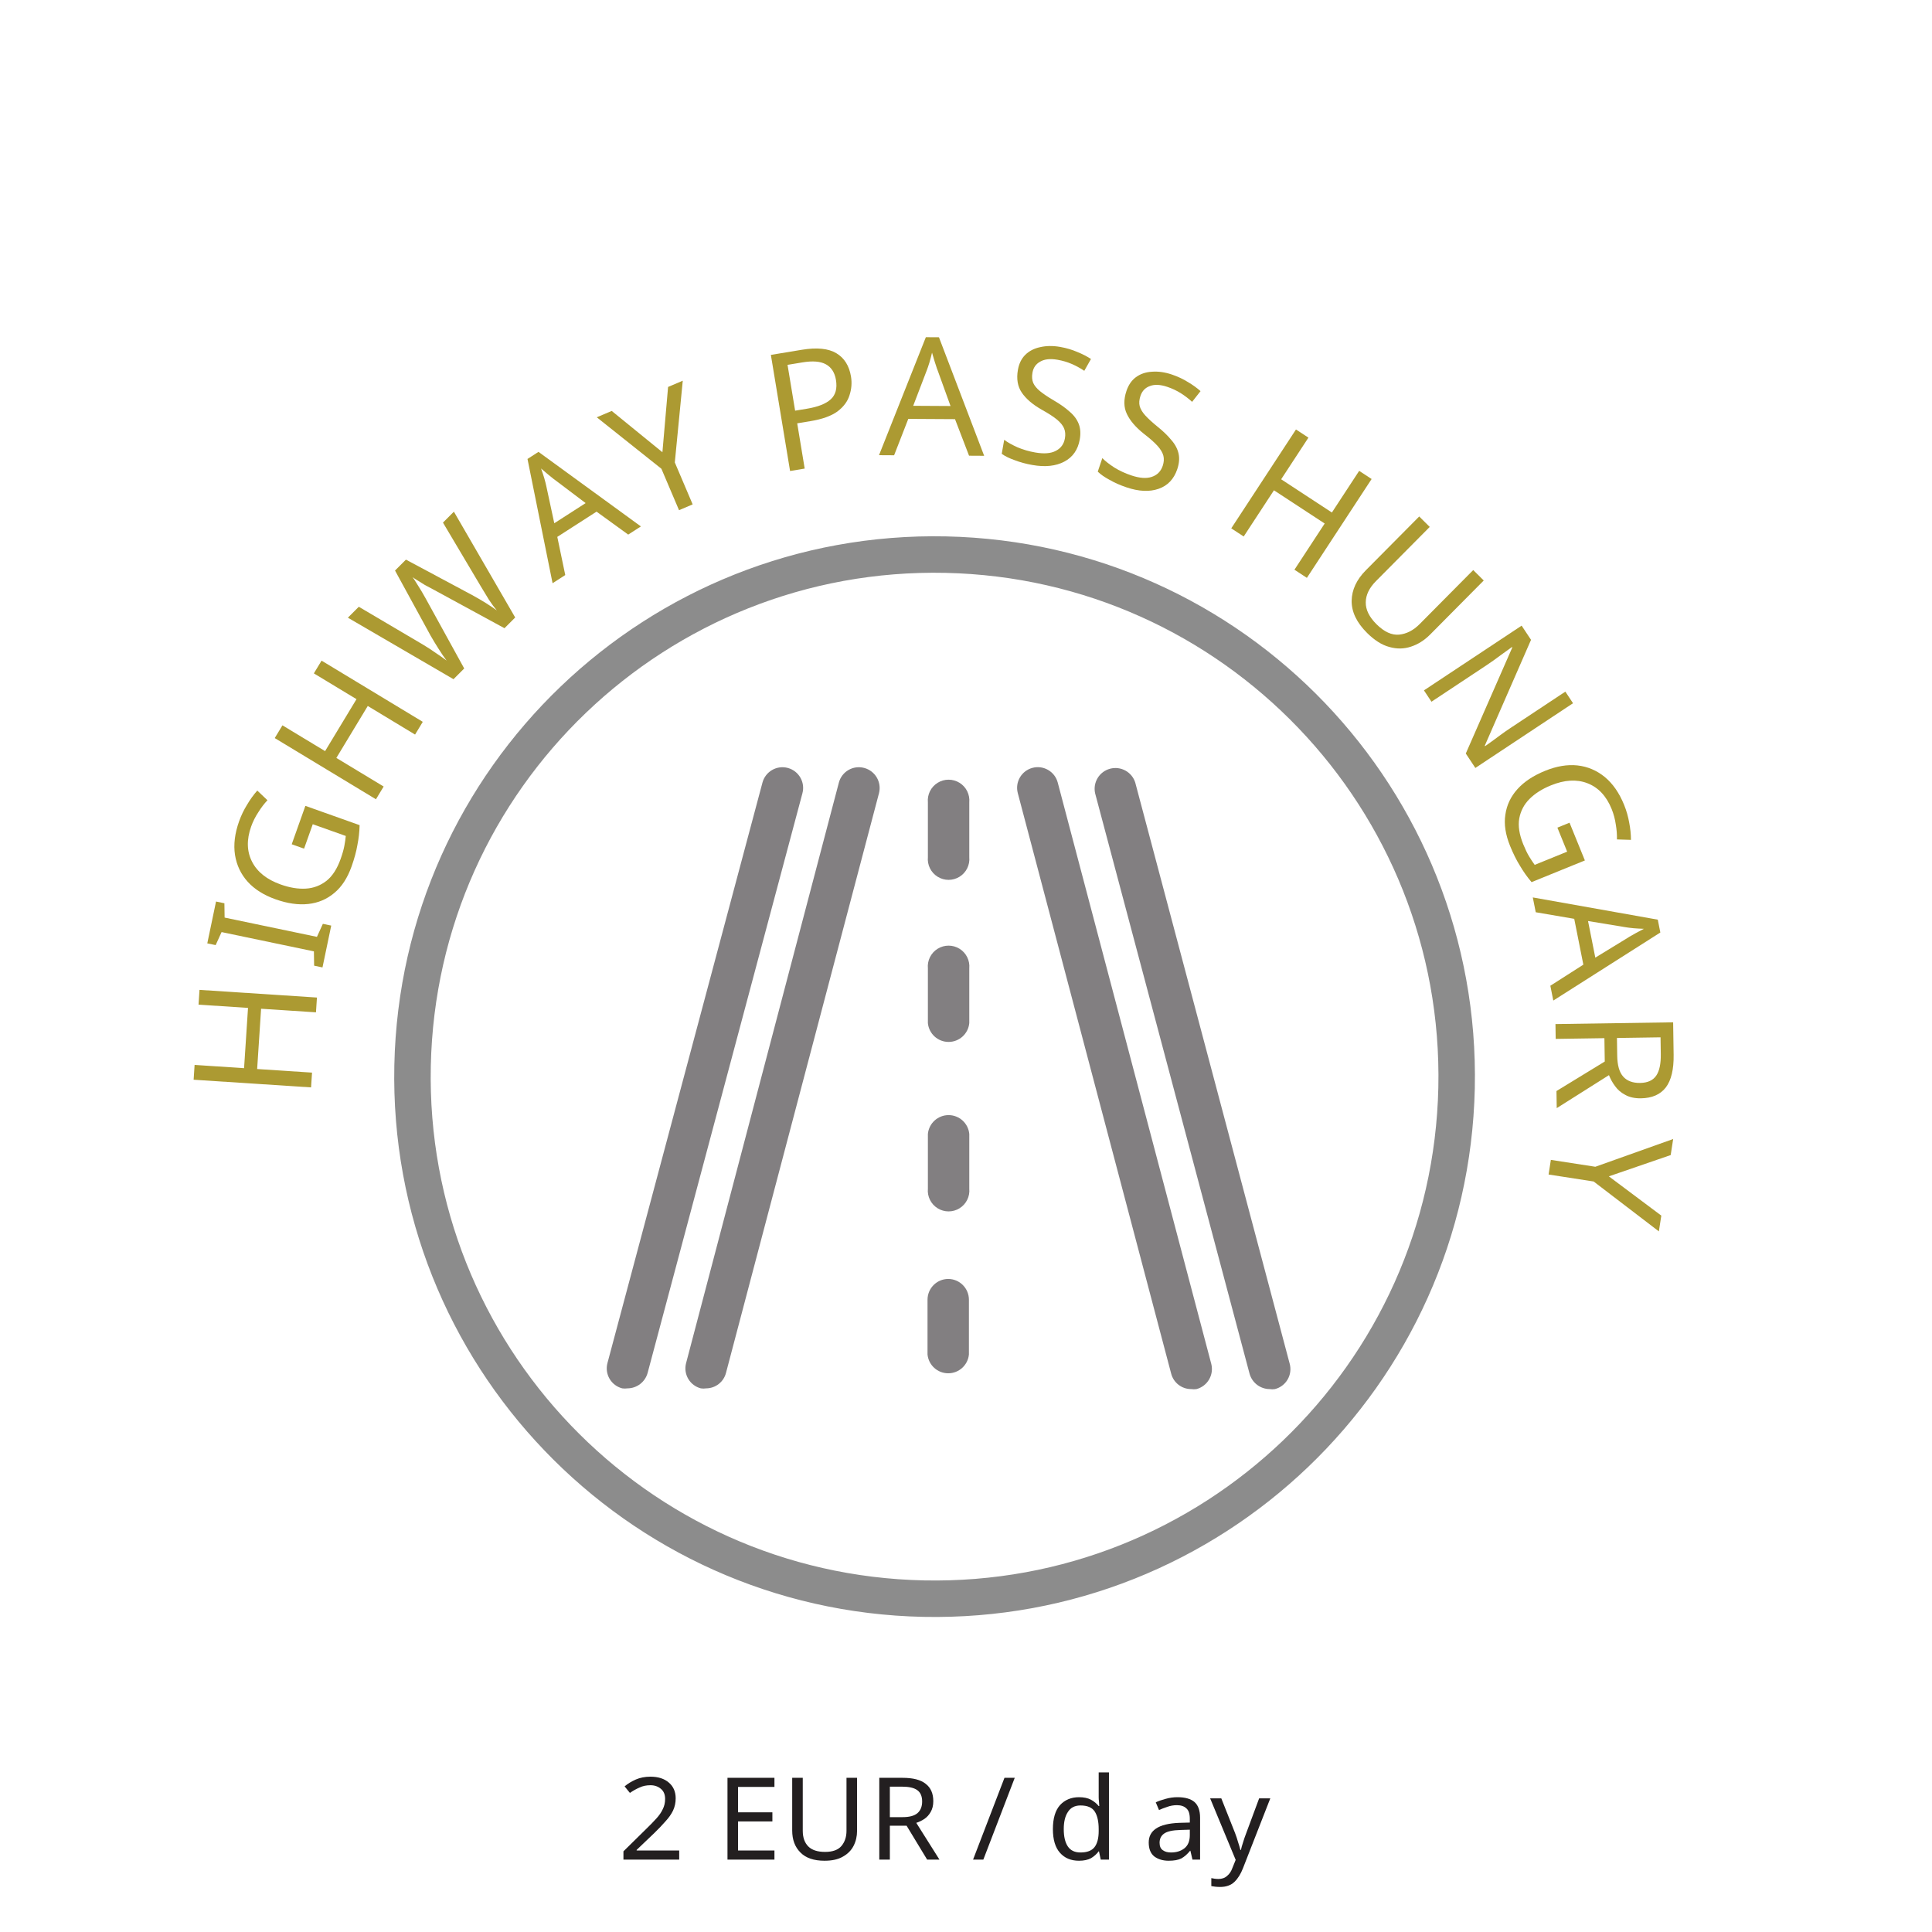
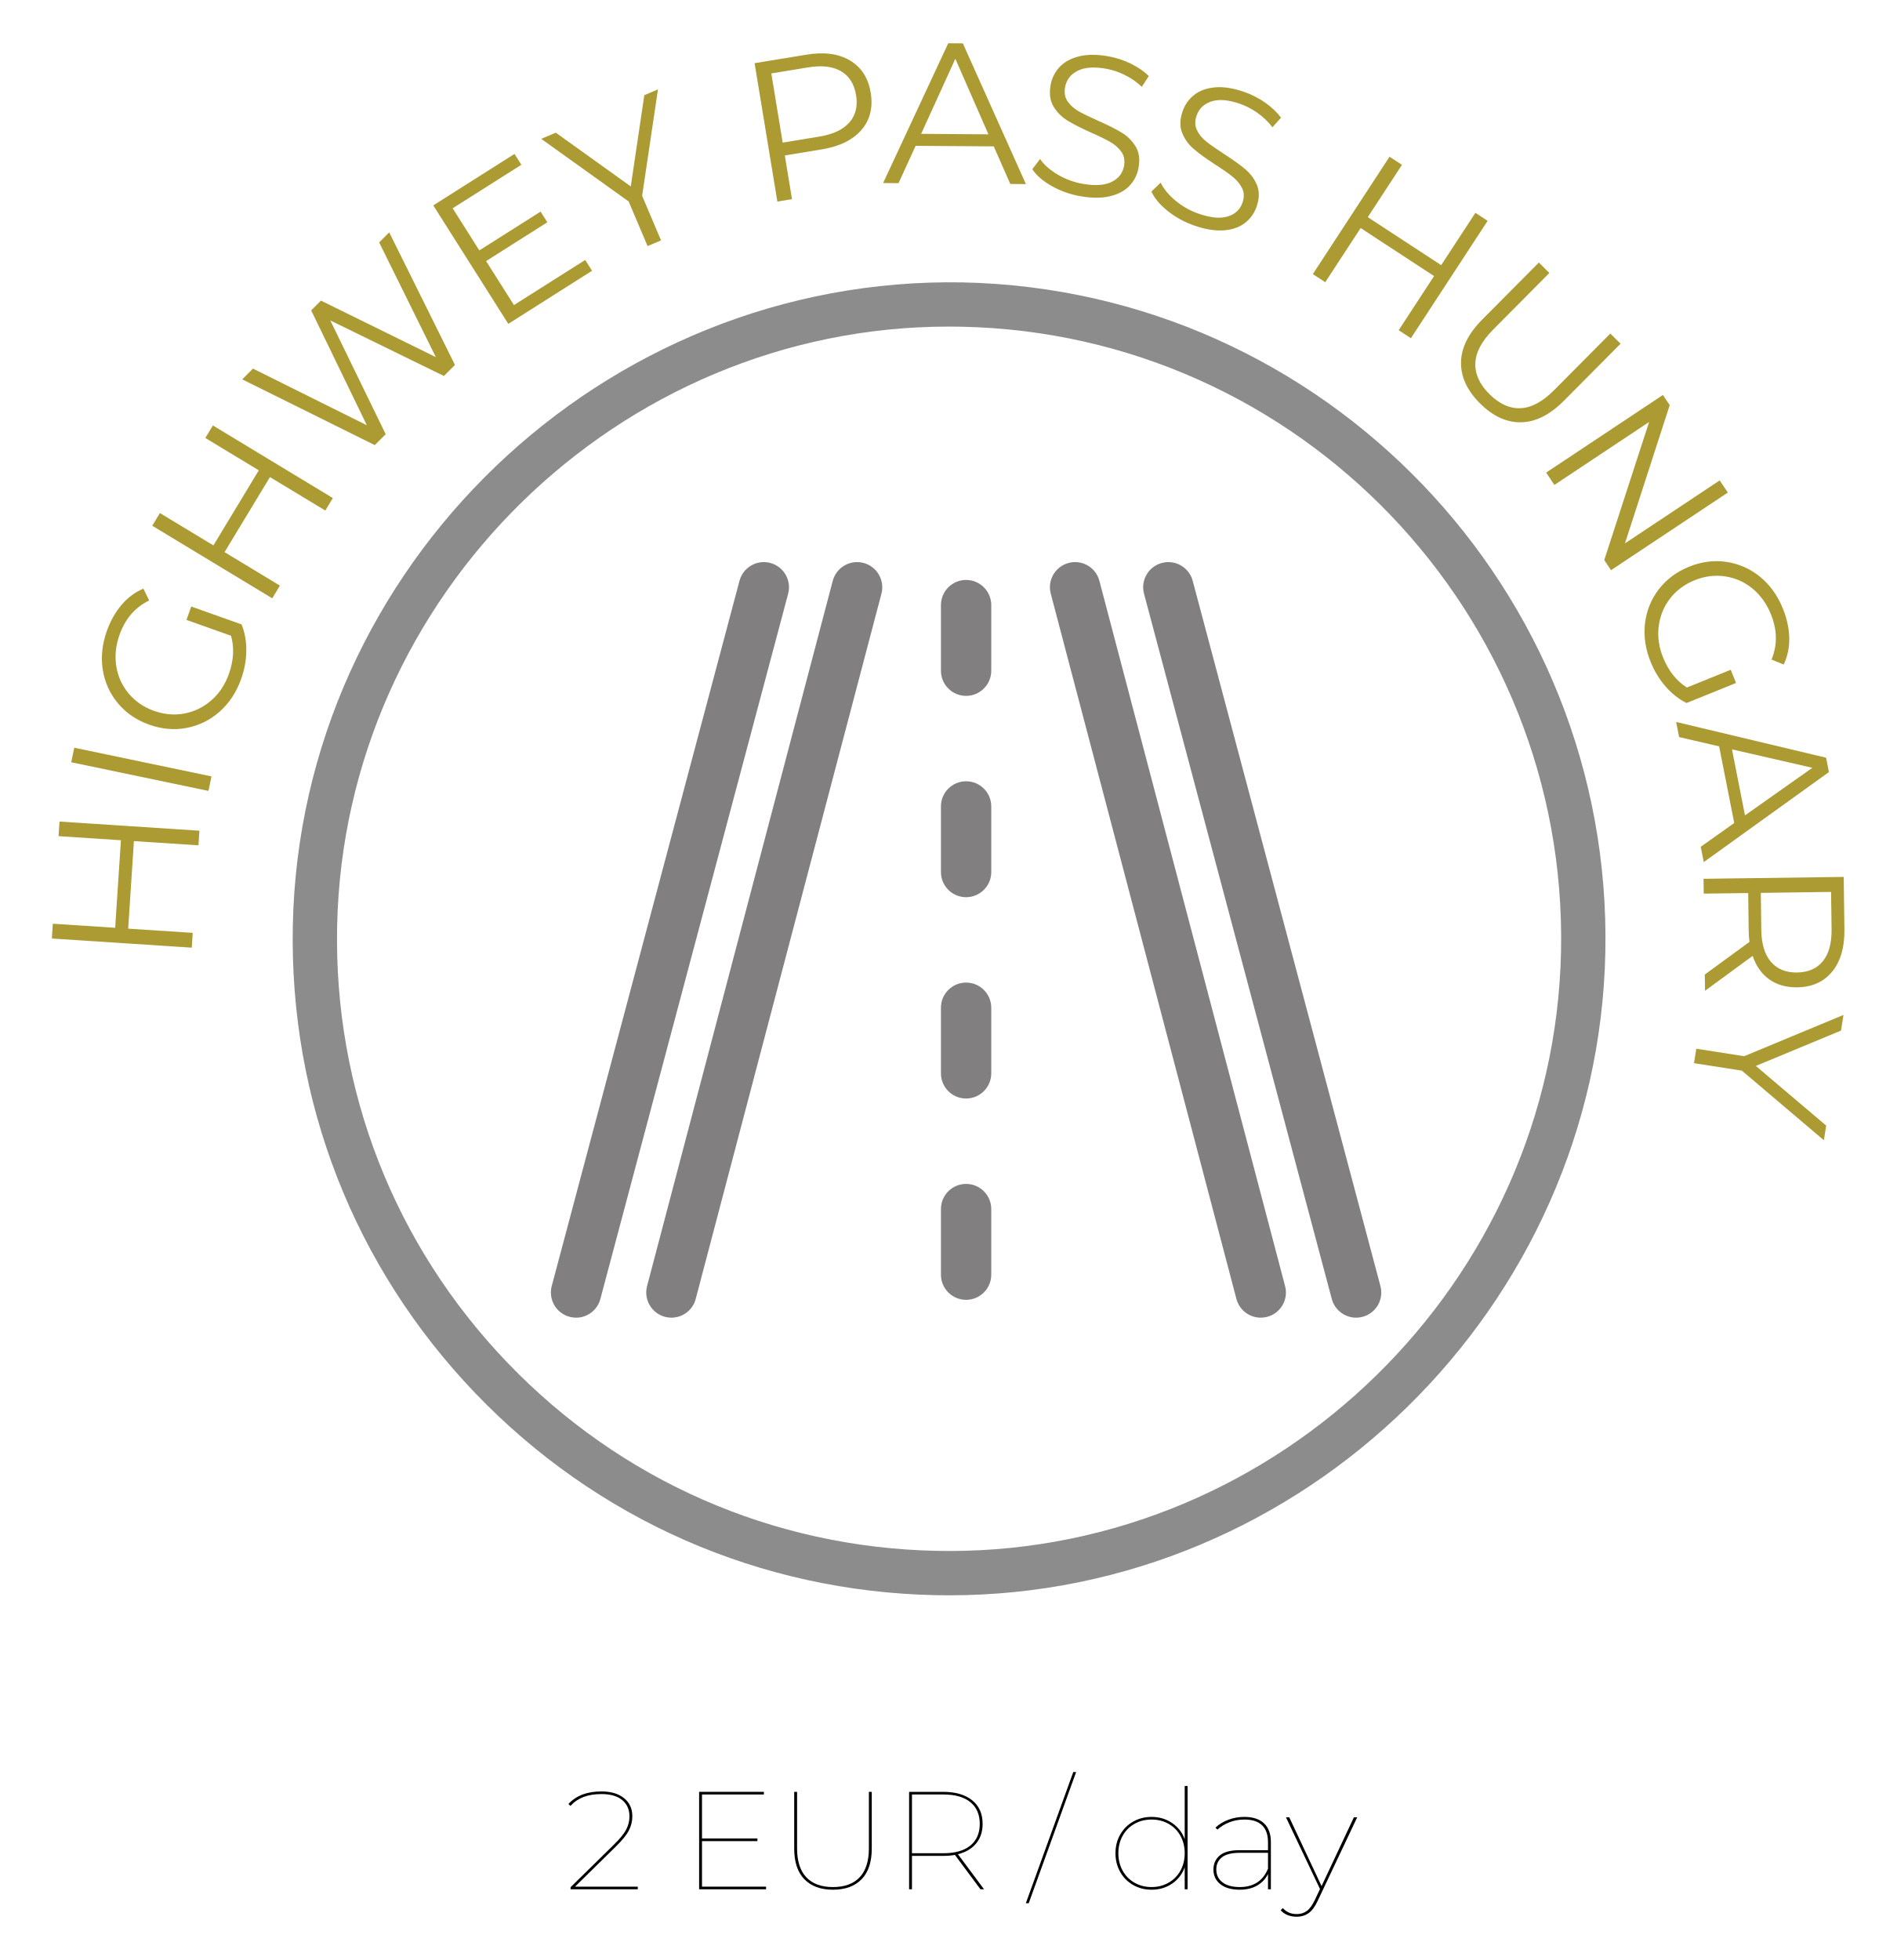
- <svg xmlns="http://www.w3.org/2000/svg" viewBox="0 0 105.92 105.94">
-   <defs>
-     <style>.cls-1{font-size:6.28px;fill:#231f20;font-family:Montserrat-Thin, Montserrat;}.cls-2{letter-spacing:-0.01em;}.cls-3{letter-spacing:0em;}.cls-4{font-size:9.04px;fill:#ac9a32;font-family:Montserrat-Regular, Montserrat;}.cls-5{fill:none;stroke:#8c8c8c;stroke-miterlimit:10;stroke-width:2px;}.cls-6{fill:#827f81;}</style>
-   </defs>
-   <g id="Layer_2" data-name="Layer 2">
-     <g id="Layer_1-2" data-name="Layer 1">
-       <text class="cls-1" transform="translate(33.88 101.97) scale(1.03 1)">2 EUR / d<tspan class="cls-2" x="27.98" y="0">a</tspan>
-         <tspan class="cls-3" x="31.53" y="0">y</tspan>
-       </text>
-       <text class="cls-4" transform="translate(17 60.5) rotate(-86.26)">H</text>
-       <text class="cls-4" transform="translate(17.61 53.4) rotate(-78.2)">I</text>
-       <text class="cls-4" transform="translate(17.97 50.91) rotate(-70.42)">G</text>
-       <text class="cls-4" transform="matrix(0.52, -0.86, 0.86, 0.52, 20.16, 44.58)">H</text>
-       <text class="cls-4" transform="matrix(0.71, -0.71, 0.71, 0.71, 23.58, 38.53)">W</text>
-       <text class="cls-4" transform="matrix(0.84, -0.54, 0.54, 0.84, 30.3, 31.98)">A</text>
-       <text class="cls-4" transform="translate(35.25 28.82) rotate(-23.05)">Y</text>
-       <text class="cls-4" transform="matrix(0.96, -0.28, 0.28, 0.96, 40.39, 26.73)"> </text>
-       <text class="cls-4" transform="translate(42.46 25.97) rotate(-9.39)">P</text>
-       <text class="cls-4" transform="translate(48.2 24.96) rotate(0.33)">A</text>
-       <text class="cls-4" transform="translate(54.43 25.02) rotate(9.95)">S</text>
-       <text class="cls-4" transform="matrix(0.95, 0.32, -0.32, 0.95, 59.68, 25.92)">S</text>
-       <text class="cls-4" transform="translate(64.74 27.73) rotate(25.27)"> </text>
-       <text class="cls-4" transform="matrix(0.84, 0.55, -0.55, 0.84, 66.78, 28.49)">H</text>
-       <text class="cls-4" transform="translate(72.7 32.33) rotate(44.77)">U</text>
-       <text class="cls-4" transform="matrix(0.55, 0.83, -0.83, 0.55, 77.6, 37.13)">N</text>
-       <text class="cls-4" transform="translate(81.52 42.98) rotate(67.87)">G</text>
-       <text class="cls-4" transform="translate(84.05 49.21) rotate(78.76)">A</text>
-       <text class="cls-4" transform="translate(85.28 55.28) rotate(89.14)">R</text>
-       <text class="cls-4" transform="translate(85.37 61.47) rotate(98.8)">Y</text>
-       <path class="cls-5" d="M79.87,59.66a28.63,28.63,0,1,0-29.22,28A28.64,28.64,0,0,0,79.87,59.66Z" />
-       <path class="cls-6" d="M64.22,75.32a1.13,1.13,0,0,0,1.1.85,1,1,0,0,0,.29,0,1.14,1.14,0,0,0,.81-1.38L58,42.91a1.13,1.13,0,0,0-2.19.58Z" />
-       <path class="cls-6" d="M38.43,76.13a.92.92,0,0,0,.29,0,1.13,1.13,0,0,0,1.09-.85L48.2,43.49a1.14,1.14,0,0,0-.81-1.38,1.13,1.13,0,0,0-1.39.8L37.62,74.75a1.13,1.13,0,0,0,.81,1.38Z" />
-       <path class="cls-6" d="M69.62,76.17a.92.92,0,0,0,.29,0,1.13,1.13,0,0,0,.81-1.39L62.25,42.91a1.14,1.14,0,0,0-2.2.59l8.47,31.83a1.15,1.15,0,0,0,1.1.84Z" />
-       <path class="cls-6" d="M34.12,76.13a1,1,0,0,0,.29,0,1.15,1.15,0,0,0,1.1-.84L44,43.5a1.13,1.13,0,0,0-2.19-.59L33.31,74.74a1.13,1.13,0,0,0,.81,1.39Z" />
-       <path class="cls-6" d="M52,70.13a1.14,1.14,0,0,0-1.14,1.14v3a1.14,1.14,0,0,0,2.27,0v-3A1.14,1.14,0,0,0,52,70.13Z" />
-       <path class="cls-6" d="M53.15,62.18a1.14,1.14,0,0,0-2.27,0v3a1.14,1.14,0,1,0,2.27,0Z" />
-       <path class="cls-6" d="M53.15,53.1a1.14,1.14,0,1,0-2.27,0v3a1.14,1.14,0,0,0,2.27,0Z" />
-       <path class="cls-6" d="M53.15,44a1.14,1.14,0,1,0-2.27,0v3a1.14,1.14,0,1,0,2.27,0Z" />
+ <svg xmlns="http://www.w3.org/2000/svg" version="1.1" id="Layer_1" x="0px" y="0px" width="671.002px" height="693.448px" viewBox="0 0 671.002 693.448" style="enable-background:new 0 0 671.002 693.448;" xml:space="preserve">
+   <rect x="-3065.637" y="319.455" style="fill:#DAC725;" width="14.151" height="21.621" />
+   <g>
+     <g>
+       <g>
+         <path d="M225.682,667.497v0.934h-23.785v-0.739l15.402-15.119c2.137-2.102,3.576-3.885,4.318-5.347     c0.75-1.458,1.117-2.978,1.117-4.555c0-2.461-0.857-4.398-2.564-5.811c-1.707-1.412-4.156-2.12-7.342-2.12     c-2.441,0-4.563,0.344-6.354,1.037c-1.799,0.689-3.338,1.738-4.623,3.15l-0.713-0.689c2.74-2.955,6.637-4.432,11.689-4.432     c3.354,0,6.01,0.789,7.977,2.365c1.969,1.573,2.947,3.724,2.947,6.45c0,1.741-0.404,3.399-1.217,4.976     c-0.811,1.577-2.318,3.449-4.523,5.615l-14.537,14.285H225.682z" />
+         <path d="M271.068,667.497v0.934h-23.684v-34.479h22.918v0.938h-21.9v15.563h19.613v0.938h-19.613v16.106H271.068z" />
+         <path d="M284.635,664.887c-2.404-2.465-3.605-6.094-3.605-10.886v-20.049h1.018v19.999c0,4.532,1.094,7.946,3.275,10.243     c2.189,2.3,5.328,3.449,9.432,3.449c4.096,0,7.242-1.148,9.424-3.449c2.182-2.297,3.277-5.711,3.277-10.243v-19.999h1.018v20.049     c0,4.792-1.201,8.42-3.605,10.886c-2.412,2.461-5.779,3.693-10.113,3.693C290.414,668.58,287.045,667.348,284.635,664.887z" />
+         <path d="M346.939,668.431l-9.041-12.165c-1.186,0.23-2.58,0.345-4.172,0.345h-11.023v11.82h-1.018v-34.479h12.041     c4.371,0,7.793,0.995,10.266,2.981c2.473,1.987,3.713,4.769,3.713,8.348c0,2.76-0.766,5.064-2.289,6.92     c-1.523,1.856-3.674,3.127-6.453,3.816l9.248,12.413H346.939z M333.834,655.673c4.127,0,7.303-0.903,9.523-2.71     c2.219-1.803,3.33-4.363,3.33-7.682c0-3.315-1.111-5.875-3.33-7.682c-2.221-1.807-5.396-2.71-9.523-2.71h-11.131v20.784H333.834z     " />
+         <path d="M379.773,626.959h1.018l-16.773,46.398H363L379.773,626.959z" />
+         <path d="M420.23,631.885v36.546h-1.018v-7.782c-0.881,2.431-2.373,4.36-4.471,5.787c-2.098,1.428-4.525,2.144-7.266,2.144     c-2.373,0-4.531-0.551-6.484-1.649c-1.943-1.103-3.475-2.637-4.592-4.608c-1.119-1.968-1.686-4.184-1.686-6.649     c0-2.461,0.566-4.669,1.686-6.625c1.117-1.952,2.648-3.479,4.592-4.578c1.953-1.103,4.111-1.65,6.484-1.65     c2.711,0,5.121,0.712,7.242,2.14c2.113,1.432,3.613,3.342,4.494,5.742v-18.816H420.23z M413.471,666.115     c1.799-1.018,3.199-2.438,4.219-4.26c1.018-1.822,1.523-3.881,1.523-6.182c0-2.296-0.506-4.359-1.523-6.181     c-1.02-1.822-2.42-3.234-4.219-4.233c-1.791-1.003-3.797-1.504-5.994-1.504c-2.205,0-4.203,0.501-6.002,1.504     c-1.791,0.999-3.199,2.411-4.217,4.233c-1.012,1.822-1.523,3.885-1.523,6.181c0,2.301,0.512,4.36,1.523,6.182     c1.018,1.822,2.426,3.242,4.217,4.26c1.799,1.018,3.797,1.527,6.002,1.527C409.674,667.643,411.68,667.133,413.471,666.115z" />
+         <path d="M447.291,645.109c1.607,1.527,2.412,3.736,2.412,6.625v16.696h-1.018v-5.417c-0.844,1.738-2.129,3.101-3.836,4.088     c-1.715,0.984-3.766,1.478-6.178,1.478c-2.91,0-5.189-0.65-6.836-1.948c-1.639-1.293-2.457-3.027-2.457-5.194     c0-2.036,0.734-3.686,2.203-4.949c1.479-1.267,3.859-1.898,7.143-1.898h9.961v-2.806c0-2.66-0.705-4.662-2.105-6.009     c-1.408-1.347-3.484-2.021-6.232-2.021c-1.891,0-3.666,0.322-5.305,0.961c-1.646,0.639-3.063,1.504-4.248,2.587l-0.713-0.689     c1.256-1.183,2.779-2.113,4.578-2.787c1.791-0.67,3.674-1.007,5.643-1.007C443.35,642.82,445.676,643.582,447.291,645.109z      M448.686,661.143v-5.615h-10.014c-2.84,0-4.938,0.524-6.27,1.573c-1.34,1.053-2.014,2.48-2.014,4.287     c0,1.937,0.727,3.464,2.189,4.582c1.455,1.114,3.49,1.673,6.094,1.673C443.555,667.643,446.893,665.476,448.686,661.143z" />
+         <path d="M480.246,642.966l-13.977,29.553c-0.951,2.037-2.014,3.479-3.201,4.333c-1.186,0.854-2.596,1.282-4.217,1.282     c-2.373,0-4.271-0.754-5.697-2.266l0.766-0.788c0.713,0.754,1.455,1.297,2.236,1.626c0.781,0.326,1.691,0.49,2.74,0.49     c1.355,0,2.533-0.368,3.537-1.106c0.994-0.739,1.936-2.029,2.816-3.866l1.83-3.893l-12.041-25.366h1.17l11.43,24.332     l11.438-24.332H480.246z" />
+       </g>
    </g>
+     <g>
+       <path style="fill:#AC9A32;" d="M21.059,290.671l49.506,3.238l-0.336,5.163l-22.844-1.489l-2.029,30.973l22.844,1.489l-0.336,5.24    l-49.514-3.242l0.344-5.232l22.063,1.443l2.029-30.98l-22.063-1.443L21.059,290.671z" />
+       <path style="fill:#AC9A32;" d="M25.207,269.684l1.072-5.14l48.557,10.143l-1.07,5.137L25.207,269.684z" />
+       <path style="fill:#AC9A32;" d="M65.986,219.325l1.686-4.739l17.82,6.339c1.141,2.863,1.699,5.971,1.662,9.316    c-0.039,3.346-0.645,6.668-1.814,9.956c-1.67,4.681-4.188,8.524-7.564,11.537c-3.383,3.004-7.264,4.93-11.65,5.783    c-4.395,0.846-8.834,0.467-13.32-1.129c-4.502-1.6-8.191-4.111-11.055-7.544c-2.861-3.421-4.654-7.372-5.381-11.838    c-0.713-4.467-0.236-9.06,1.439-13.783c1.27-3.56,3.008-6.629,5.197-9.213c2.197-2.576,4.77-4.49,7.732-5.749l2.043,4.191    c-4.967,2.4-8.459,6.446-10.486,12.141c-1.348,3.782-1.723,7.499-1.148,11.138c0.59,3.644,2.051,6.859,4.395,9.646    c2.35,2.798,5.334,4.838,8.986,6.136c3.652,1.298,7.266,1.6,10.816,0.911c3.545-0.697,6.721-2.247,9.477-4.677    c2.771-2.419,4.832-5.531,6.178-9.313c1.707-4.808,1.953-9.309,0.744-13.508L65.986,219.325z" />
+       <path style="fill:#AC9A32;" d="M75.334,150.527l42.447,25.683l-2.672,4.417l-19.588-11.839l-16.061,26.556l19.582,11.847    l-2.711,4.493l-42.455-25.679l2.709-4.482l18.932,11.444l16.061-26.563L72.662,154.96L75.334,150.527z" />
+       <path style="fill:#AC9A32;" d="M137.725,82.201l23.264,46.911l-3.912,3.908l-40.197-19.647l19.598,40.247l-3.859,3.858    l-46.902-23.256l3.797-3.813l40.297,20.049l-19.697-40.641l3.461-3.457l40.648,19.992l-20.057-40.592L137.725,82.201z" />
+       <path style="fill:#AC9A32;" d="M207.072,91.973l2.426,3.824l-29.633,18.782l-26.549-41.912l28.738-18.208l2.428,3.832    l-24.307,15.398l9.439,14.908l21.672-13.729l2.389,3.77l-21.672,13.733l9.859,15.563L207.072,91.973z" />
+       <path style="fill:#AC9A32;" d="M227.221,69.26l6.684,15.789l-4.762,2.017l-6.691-15.785L191.51,49.123l5.166-2.178l26.525,19.012    l4.793-32.286l4.83-2.04L227.221,69.26z" />
+       <path style="fill:#AC9A32;" d="M300.771,21.396c4.033,2.408,6.477,6.22,7.334,11.437c0.857,5.221-0.238,9.604-3.293,13.148    c-3.061,3.544-7.715,5.826-13.963,6.855l-13.135,2.163l2.533,15.456l-5.176,0.857l-8.053-48.959l18.326-3.008    C291.592,18.315,296.736,18.996,300.771,21.396z M300.572,43.309c2.205-2.549,3-5.749,2.357-9.626    c-0.643-3.958-2.434-6.786-5.352-8.493c-2.9-1.7-6.789-2.144-11.635-1.347l-13.006,2.136l4.018,24.481l13.016-2.147    C294.816,47.523,298.344,45.847,300.572,43.309z" />
+       <path style="fill:#AC9A32;" d="M351.641,51.787l-27.643-0.195l-6.049,13.205l-5.457-0.039l23.041-49.445l5.176,0.035    l22.314,49.782l-5.527-0.042L351.641,51.787z M349.756,47.523l-11.703-26.732l-12.104,26.563L349.756,47.523z" />
+       <path style="fill:#AC9A32;" d="M372.186,65.838c-3.115-1.746-5.42-3.732-6.896-5.967l2.725-3.617    c1.455,2.083,3.553,3.927,6.293,5.539c2.74,1.604,5.666,2.687,8.789,3.238c4.371,0.766,7.793,0.543,10.266-0.678    c2.473-1.217,3.926-3.108,4.379-5.665c0.344-1.96,0.029-3.621-0.957-4.995c-0.98-1.374-2.273-2.522-3.889-3.453    c-1.615-0.934-3.883-2.044-6.83-3.333c-3.506-1.573-6.283-2.986-8.32-4.233c-2.029-1.24-3.674-2.89-4.922-4.934    c-1.248-2.041-1.607-4.574-1.072-7.594c0.436-2.473,1.479-4.604,3.139-6.392c1.662-1.795,3.949-3.058,6.859-3.801    c2.916-0.731,6.369-0.746,10.373-0.038c2.785,0.482,5.457,1.359,8,2.591c2.541,1.244,4.668,2.714,6.383,4.398l-2.473,3.816    c-1.807-1.711-3.813-3.108-6.023-4.195c-2.213-1.087-4.434-1.818-6.66-2.216c-4.287-0.75-7.656-0.501-10.105,0.773    c-2.449,1.279-3.92,3.211-4.371,5.818c-0.344,1.952-0.031,3.629,0.941,5.026c0.98,1.397,2.313,2.561,3.996,3.51    c1.684,0.945,3.965,2.052,6.859,3.33c3.43,1.516,6.17,2.897,8.223,4.149c2.066,1.252,3.705,2.878,4.938,4.892    c1.232,2.021,1.584,4.516,1.055,7.494c-0.436,2.465-1.492,4.593-3.176,6.392c-1.684,1.792-4.004,3.031-6.951,3.74    c-2.963,0.7-6.438,0.693-10.441-0.008C378.686,68.79,375.318,67.595,372.186,65.838z" />
+       <path style="fill:#AC9A32;" d="M413.326,74.749c-2.811-2.22-4.777-4.543-5.887-6.974l3.252-3.154    c1.111,2.281,2.91,4.433,5.352,6.446c2.449,2.017,5.176,3.544,8.176,4.57c4.203,1.443,7.609,1.757,10.242,0.941    c2.633-0.819,4.371-2.461,5.213-4.922c0.65-1.872,0.59-3.563-0.16-5.075c-0.758-1.5-1.859-2.848-3.307-4.023    c-1.439-1.167-3.521-2.618-6.225-4.352c-3.223-2.101-5.74-3.931-7.555-5.481c-1.814-1.546-3.186-3.426-4.088-5.634    c-0.92-2.216-0.873-4.777,0.115-7.678c0.818-2.369,2.182-4.317,4.109-5.826c1.914-1.52,4.371-2.407,7.365-2.675    c2.992-0.272,6.4,0.252,10.242,1.573c2.688,0.926,5.189,2.197,7.502,3.816s4.188,3.403,5.627,5.339l-3.039,3.376    c-1.531-1.967-3.285-3.663-5.305-5.083c-2.006-1.408-4.088-2.488-6.232-3.227c-4.109-1.412-7.479-1.68-10.096-0.812    c-2.627,0.876-4.365,2.561-5.229,5.06c-0.645,1.879-0.59,3.586,0.152,5.11c0.742,1.535,1.883,2.901,3.391,4.092    c1.516,1.198,3.598,2.652,6.262,4.359c3.139,2.037,5.643,3.832,7.48,5.382c1.828,1.562,3.207,3.433,4.104,5.611    c0.895,2.186,0.85,4.708-0.123,7.563c-0.82,2.37-2.197,4.31-4.143,5.811c-1.936,1.504-4.424,2.373-7.455,2.61    c-3.023,0.229-6.461-0.314-10.305-1.634C419.281,78.665,416.135,76.961,413.326,74.749z" />
+       <path style="fill:#AC9A32;" d="M526.4,78.132l-27.152,41.53l-4.318-2.833l12.516-19.157l-25.98-16.991l-12.525,19.165    l-4.393-2.871l27.145-41.525l4.395,2.871l-12.104,18.506l25.982,16.987l12.109-18.506L526.4,78.132z" />
+       <path style="fill:#AC9A32;" d="M516.984,128.251c0.053-5.141,2.557-10.208,7.518-15.203l20.033-20.167l3.713,3.701l-19.873,20.011    c-4.064,4.088-6.17,8.049-6.322,11.896c-0.154,3.843,1.508,7.495,4.99,10.958c3.521,3.495,7.203,5.156,11.047,4.972    c3.842-0.168,7.785-2.308,11.85-6.4l19.881-20.011l3.621,3.594l-20.025,20.16c-4.961,4.995-10.014,7.541-15.135,7.644    c-5.129,0.103-9.975-2.109-14.529-6.637C519.189,138.233,516.93,133.396,516.984,128.251z" />
+       <path style="fill:#AC9A32;" d="M611.389,174.27l-41.324,27.463l-2.395-3.594l15.875-48.848l-33.521,22.28l-2.916-4.364    l41.322-27.467l2.396,3.606l-15.832,48.901l33.523-22.284L611.389,174.27z" />
+       <path style="fill:#AC9A32;" d="M612.422,236.966l1.891,4.666l-17.539,7.1c-2.748-1.382-5.229-3.337-7.418-5.864    c-2.203-2.526-3.957-5.416-5.266-8.654c-1.861-4.593-2.527-9.148-2.006-13.642c0.527-4.49,2.15-8.509,4.869-12.057    c2.717-3.544,6.285-6.216,10.709-8.007c4.432-1.792,8.85-2.362,13.266-1.703c4.426,0.658,8.391,2.419,11.896,5.286    c3.498,2.859,6.193,6.61,8.068,11.257c1.416,3.502,2.16,6.947,2.236,10.338c0.068,3.388-0.582,6.526-1.961,9.424l-4.309-1.769    c2.119-5.091,2.043-10.438-0.223-16.045c-1.516-3.728-3.689-6.744-6.545-9.086c-2.855-2.331-6.086-3.767-9.691-4.287    c-3.605-0.536-7.195-0.077-10.795,1.382c-3.59,1.455-6.482,3.621-8.688,6.499c-2.205,2.871-3.521,6.144-3.98,9.795    c-0.467,3.651,0.061,7.341,1.568,11.062c1.914,4.73,4.725,8.26,8.414,10.583L612.422,236.966z" />
+       <path style="fill:#AC9A32;" d="M613.662,291.18l-5.344-27.119l-14.154-3.276l-1.057-5.355l53.066,12.65l0.994,5.079l-44.285,31.85    l-1.064-5.424L613.662,291.18z M617.467,288.481l23.846-16.833l-28.447-6.526L617.467,288.481z" />
+       <path style="fill:#AC9A32;" d="M603.242,344.797l15.809-11.556c-0.168-1.271-0.252-2.595-0.275-3.965l-0.176-13.32l-15.732,0.207    l-0.068-5.244l49.605-0.666l0.244,18.571c0.084,6.323-1.346,11.314-4.332,14.936c-2.979,3.632-7.104,5.485-12.395,5.554    c-3.881,0.05-7.172-0.884-9.859-2.802c-2.695-1.925-4.662-4.7-5.887-8.321l-16.842,12.344L603.242,344.797z M626.652,340.299    c2.205,2.564,5.273,3.824,9.201,3.774c4.012-0.053,7.074-1.393,9.186-4.026c2.121-2.622,3.139-6.396,3.07-11.307l-0.176-13.182    l-24.863,0.34l0.168,13.179C623.307,333.992,624.447,337.735,626.652,340.299z" />
+       <path style="fill:#AC9A32;" d="M616.379,378.801l-16.949-2.656l0.805-5.106l16.941,2.645l35.137-14.595l-0.865,5.531    l-30.146,12.508l24.895,21.102l-0.811,5.187L616.379,378.801z" />
+     </g>
+     <path style="fill:#8C8C8C;" d="M335.924,564.42c-0.008,0-0.008,0-0.016,0c-1.623,0-3.268-0.019-4.898-0.05   c-62.031-1.293-119.842-26.659-162.795-71.43c-42.945-44.771-65.889-103.59-64.596-165.616   c2.627-127.042,109.508-229.758,237.043-227.408c128.049,2.667,230.053,109.01,227.391,237.054   C565.441,462.384,461.301,564.42,335.924,564.42z M335.764,115.543c-116.949,0-214.055,95.15-216.467,212.106   c-1.209,57.842,20.18,112.688,60.232,154.436c40.051,41.751,93.959,65.406,151.801,66.607c1.531,0.035,3.063,0.05,4.578,0.05   c116.926,0.004,214.031-95.142,216.465-212.102c2.488-119.401-92.635-218.563-212.031-221.047   C338.811,115.559,337.279,115.543,335.764,115.543z" />
+     <g>
+       <path style="fill:#827F81;" d="M437.508,459.556c1.049,3.992,4.654,6.637,8.613,6.637c0.742,0,1.508-0.096,2.273-0.291    c4.746-1.255,7.602-6.124,6.338-10.878L389.02,205.503c-1.24-4.75-6.115-7.598-10.869-6.339c-4.762,1.252-7.594,6.121-6.34,10.867    L437.508,459.556z M437.508,459.556" />
+       <path style="fill:#827F81;" d="M235.32,465.902c0.766,0.195,1.508,0.291,2.273,0.291c3.941,0,7.547-2.645,8.588-6.637    l65.721-249.524c1.24-4.746-1.592-9.615-6.346-10.867c-4.754-1.259-9.623,1.589-10.887,6.339l-65.705,249.521    C227.727,459.778,230.559,464.646,235.32,465.902L235.32,465.902z M235.32,465.902" />
+       <path style="fill:#827F81;" d="M479.871,466.193c0.744,0,1.523-0.096,2.281-0.303c4.762-1.259,7.588-6.147,6.316-10.886    l-66.432-249.528c-1.279-4.747-6.146-7.571-10.893-6.304c-4.77,1.255-7.596,6.14-6.324,10.897l66.439,249.509    C472.332,463.563,475.93,466.193,479.871,466.193L479.871,466.193z M479.871,466.193" />
+       <path style="fill:#827F81;" d="M201.553,465.89c0.766,0.207,1.531,0.303,2.289,0.303c3.934,0,7.547-2.63,8.596-6.614    l66.447-249.509c1.264-4.757-1.561-9.642-6.314-10.897c-4.762-1.267-9.631,1.558-10.895,6.304l-66.447,249.528    C193.975,459.743,196.799,464.631,201.553,465.89L201.553,465.89z M201.553,465.89" />
+     </g>
+     <path style="fill:#827F81;" d="M341.85,418.868c-4.916,0-8.896,3.985-8.896,8.907v23.203c0,4.918,3.98,8.903,8.896,8.903   c4.922,0,8.91-3.984,8.91-8.903v-23.203C350.76,422.853,346.771,418.868,341.85,418.868L341.85,418.868z M341.85,418.868" />
+     <path style="fill:#827F81;" d="M350.76,356.536c0-4.918-3.988-8.896-8.91-8.896c-4.916,0-8.896,3.977-8.896,8.896v23.21   c0,4.915,3.98,8.907,8.896,8.907c4.922,0,8.91-3.992,8.91-8.907V356.536z M350.76,356.536" />
+     <path style="fill:#827F81;" d="M350.76,285.316c0-4.918-3.988-8.903-8.91-8.903c-4.916,0-8.896,3.984-8.896,8.903v23.207   c0,4.918,3.98,8.903,8.896,8.903c4.922,0,8.91-3.984,8.91-8.903V285.316z M350.76,285.316" />
+     <path style="fill:#827F81;" d="M350.76,214.096c0-4.922-3.988-8.911-8.91-8.911c-4.916,0-8.896,3.988-8.896,8.911v23.207   c0,4.899,3.98,8.896,8.896,8.896c4.922,0,8.91-3.996,8.91-8.896V214.096z M350.76,214.096" />
  </g>
</svg>
